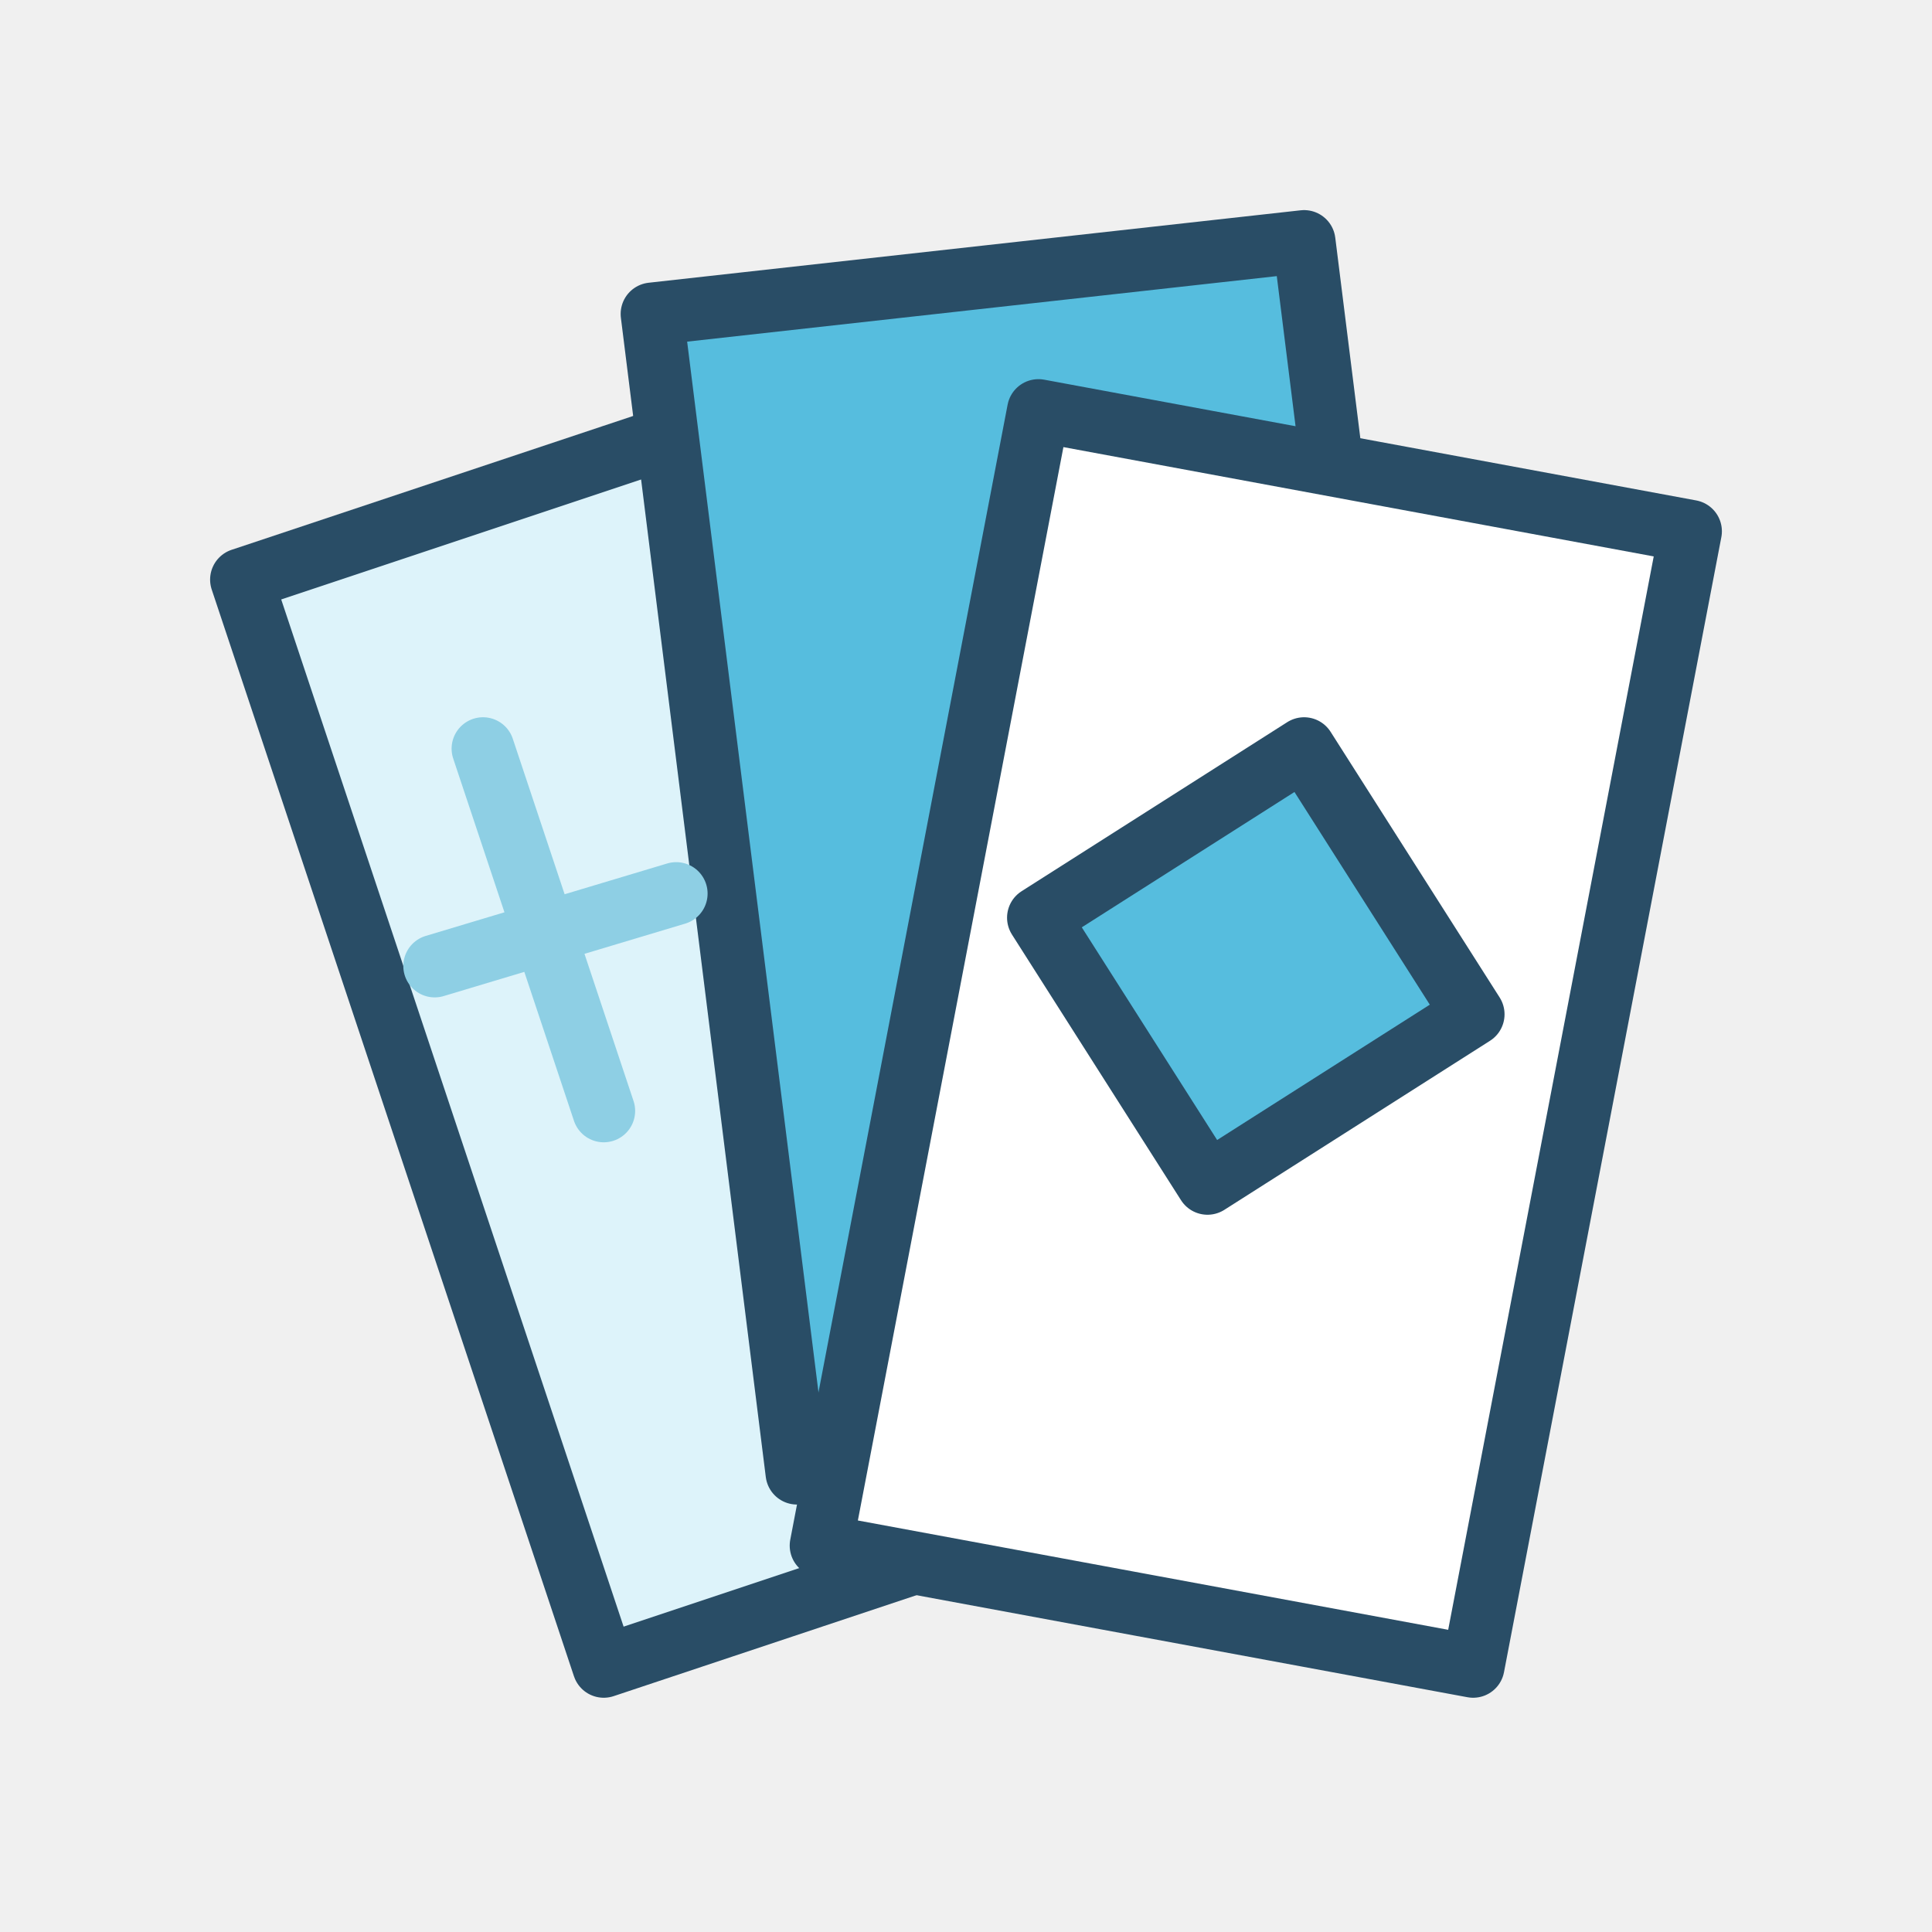
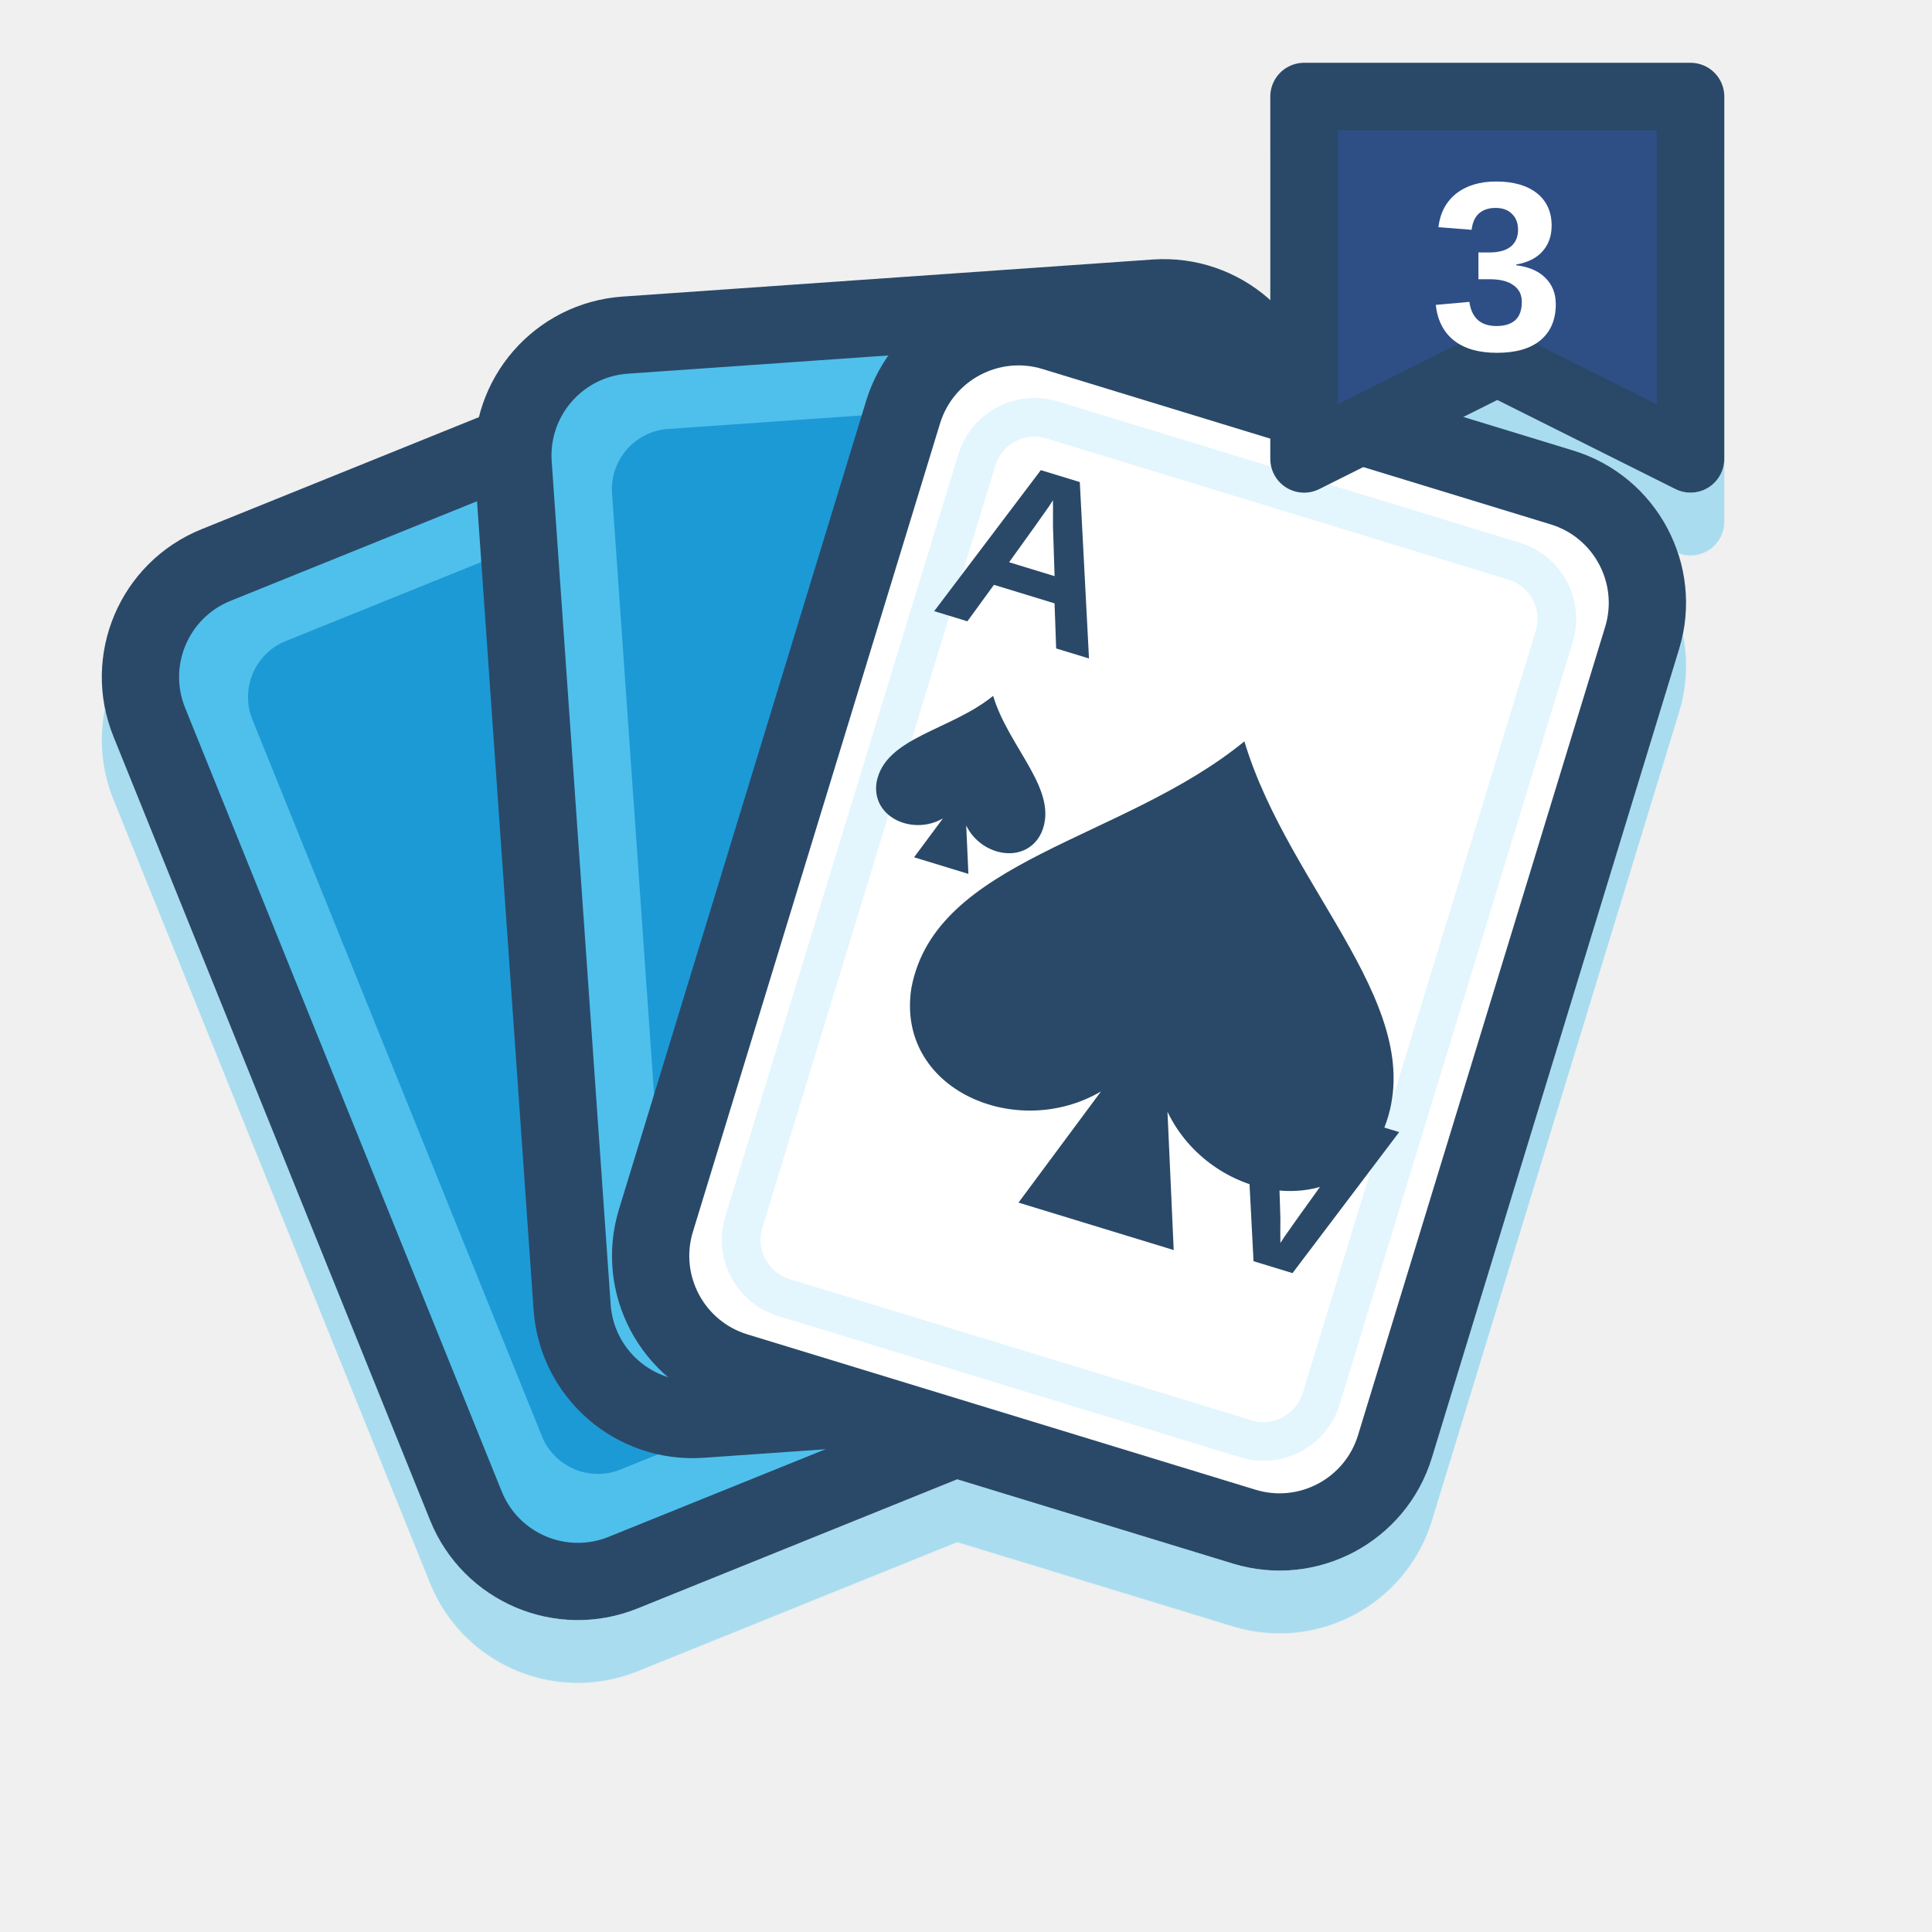
- <svg xmlns="http://www.w3.org/2000/svg" width="80" height="80" viewBox="0 0 80 80" role="img" aria-labelledby="title">
-   <g fill="none" stroke="#294D66" stroke-width="2.6" stroke-linecap="round" stroke-linejoin="round">
-     <path d="m10 24 24-8 15 45-24 8z" fill="#DDF3FA" />
-     <path d="m27 13 27-3 6 48-27 3z" fill="#56BDDE" />
-     <path d="m43 17 27 5-9 47-27-5z" fill="#FFF" />
-     <path d="m54 31 7 11-11 7-7-11z" fill="#56BDDE" />
-     <path d="m20 31 5 15m-7-6 10-3" stroke="#8ECFE4" />
+ <svg xmlns="http://www.w3.org/2000/svg" width="80" height="80" viewBox="0 0 80 80" role="img">
+   <defs>
+     <filter id="s" x="-20%" y="-20%" width="140%" height="140%">
+       <feDropShadow dx="0" dy="2.6" stdDeviation="0" flood-color="#A9DCEF" />
+     </filter>
+   </defs>
+   <g filter="url(#s)" stroke-linecap="round" stroke-linejoin="round">
+     <g transform="rotate(-22 36.0 61)">
+       <rect x="20" y="16" width="32" height="45" rx="5" fill="#4FC0EC" stroke="#2A4A68" stroke-width="3.2" />
+       <rect x="24" y="20" width="24" height="37" rx="2.5" fill="#1E9AD6" />
+       <path d="M36.0 29.5 l6 9 -6 9 -6 -9z" fill="#FFFFFF" />
+       <circle cx="36.0" cy="38.5" r="2" fill="#1E9AD6" />
+     </g>
+     <g transform="rotate(-4 40.0 58)">
+       <rect x="24" y="13" width="32" height="45" rx="5" fill="#4FC0EC" stroke="#2A4A68" stroke-width="3.2" />
+       <rect x="28" y="17" width="24" height="37" rx="2.5" fill="#1E9AD6" />
+       <path d="M40.0 26.5 l6 9 -6 9 -6 -9z" fill="#FFFFFF" />
+       <circle cx="40.0" cy="35.5" r="2" fill="#1E9AD6" />
+     </g>
+     <g transform="rotate(17 41.0 60)">
+       <rect x="25" y="15" width="32" height="45" rx="5" fill="#FFFFFF" stroke="#2A4A68" stroke-width="3.2" />
+       <rect x="28.5" y="18.5" width="25" height="38" rx="2.5" fill="none" stroke="#E3F5FD" stroke-width="1.6" />
+       <text x="32" y="27.5" text-anchor="middle" font-family="Arial,Helvetica,sans-serif" font-weight="900" font-size="10" fill="#2A4A68">A</text>
+       <path d="M0 -8 C-3 -3.5 -9 -1 -8.5 3.5 C-8 7 -3.5 7.5 -1.2 5 L-2.8 9.5 H2.8 L1.2 5 C3.5 7.5 8 7 8.5 3.5 C9 -1 3 -3.5 0 -8Z" transform="translate(32 33.5) scale(0.42)" fill="#2A4A68" />
+       <g transform="rotate(180 50 47.5)">
+         <text x="50" y="52.5" text-anchor="middle" font-family="Arial,Helvetica,sans-serif" font-weight="900" font-size="10" fill="#2A4A68">A</text>
+       </g>
+       <path d="M0 -8 C-3 -3.5 -9 -1 -8.5 3.5 C-8 7 -3.5 7.5 -1.2 5 L-2.8 9.5 H2.8 L1.2 5 C3.5 7.5 8 7 8.5 3.5 C9 -1 3 -3.5 0 -8Z" transform="translate(42.5 38.5) scale(1.2)" fill="#2A4A68" />
+     </g>
+     <path d="M54 4 h16 v15 l-8 -4 -8 4z" fill="#2F4F86" stroke="#2A4A68" stroke-width="2.8" />
+     <text x="62" y="14.5" text-anchor="middle" font-family="Arial,sans-serif" font-weight="900" font-size="10" fill="#FFFFFF">3</text>
  </g>
</svg>
